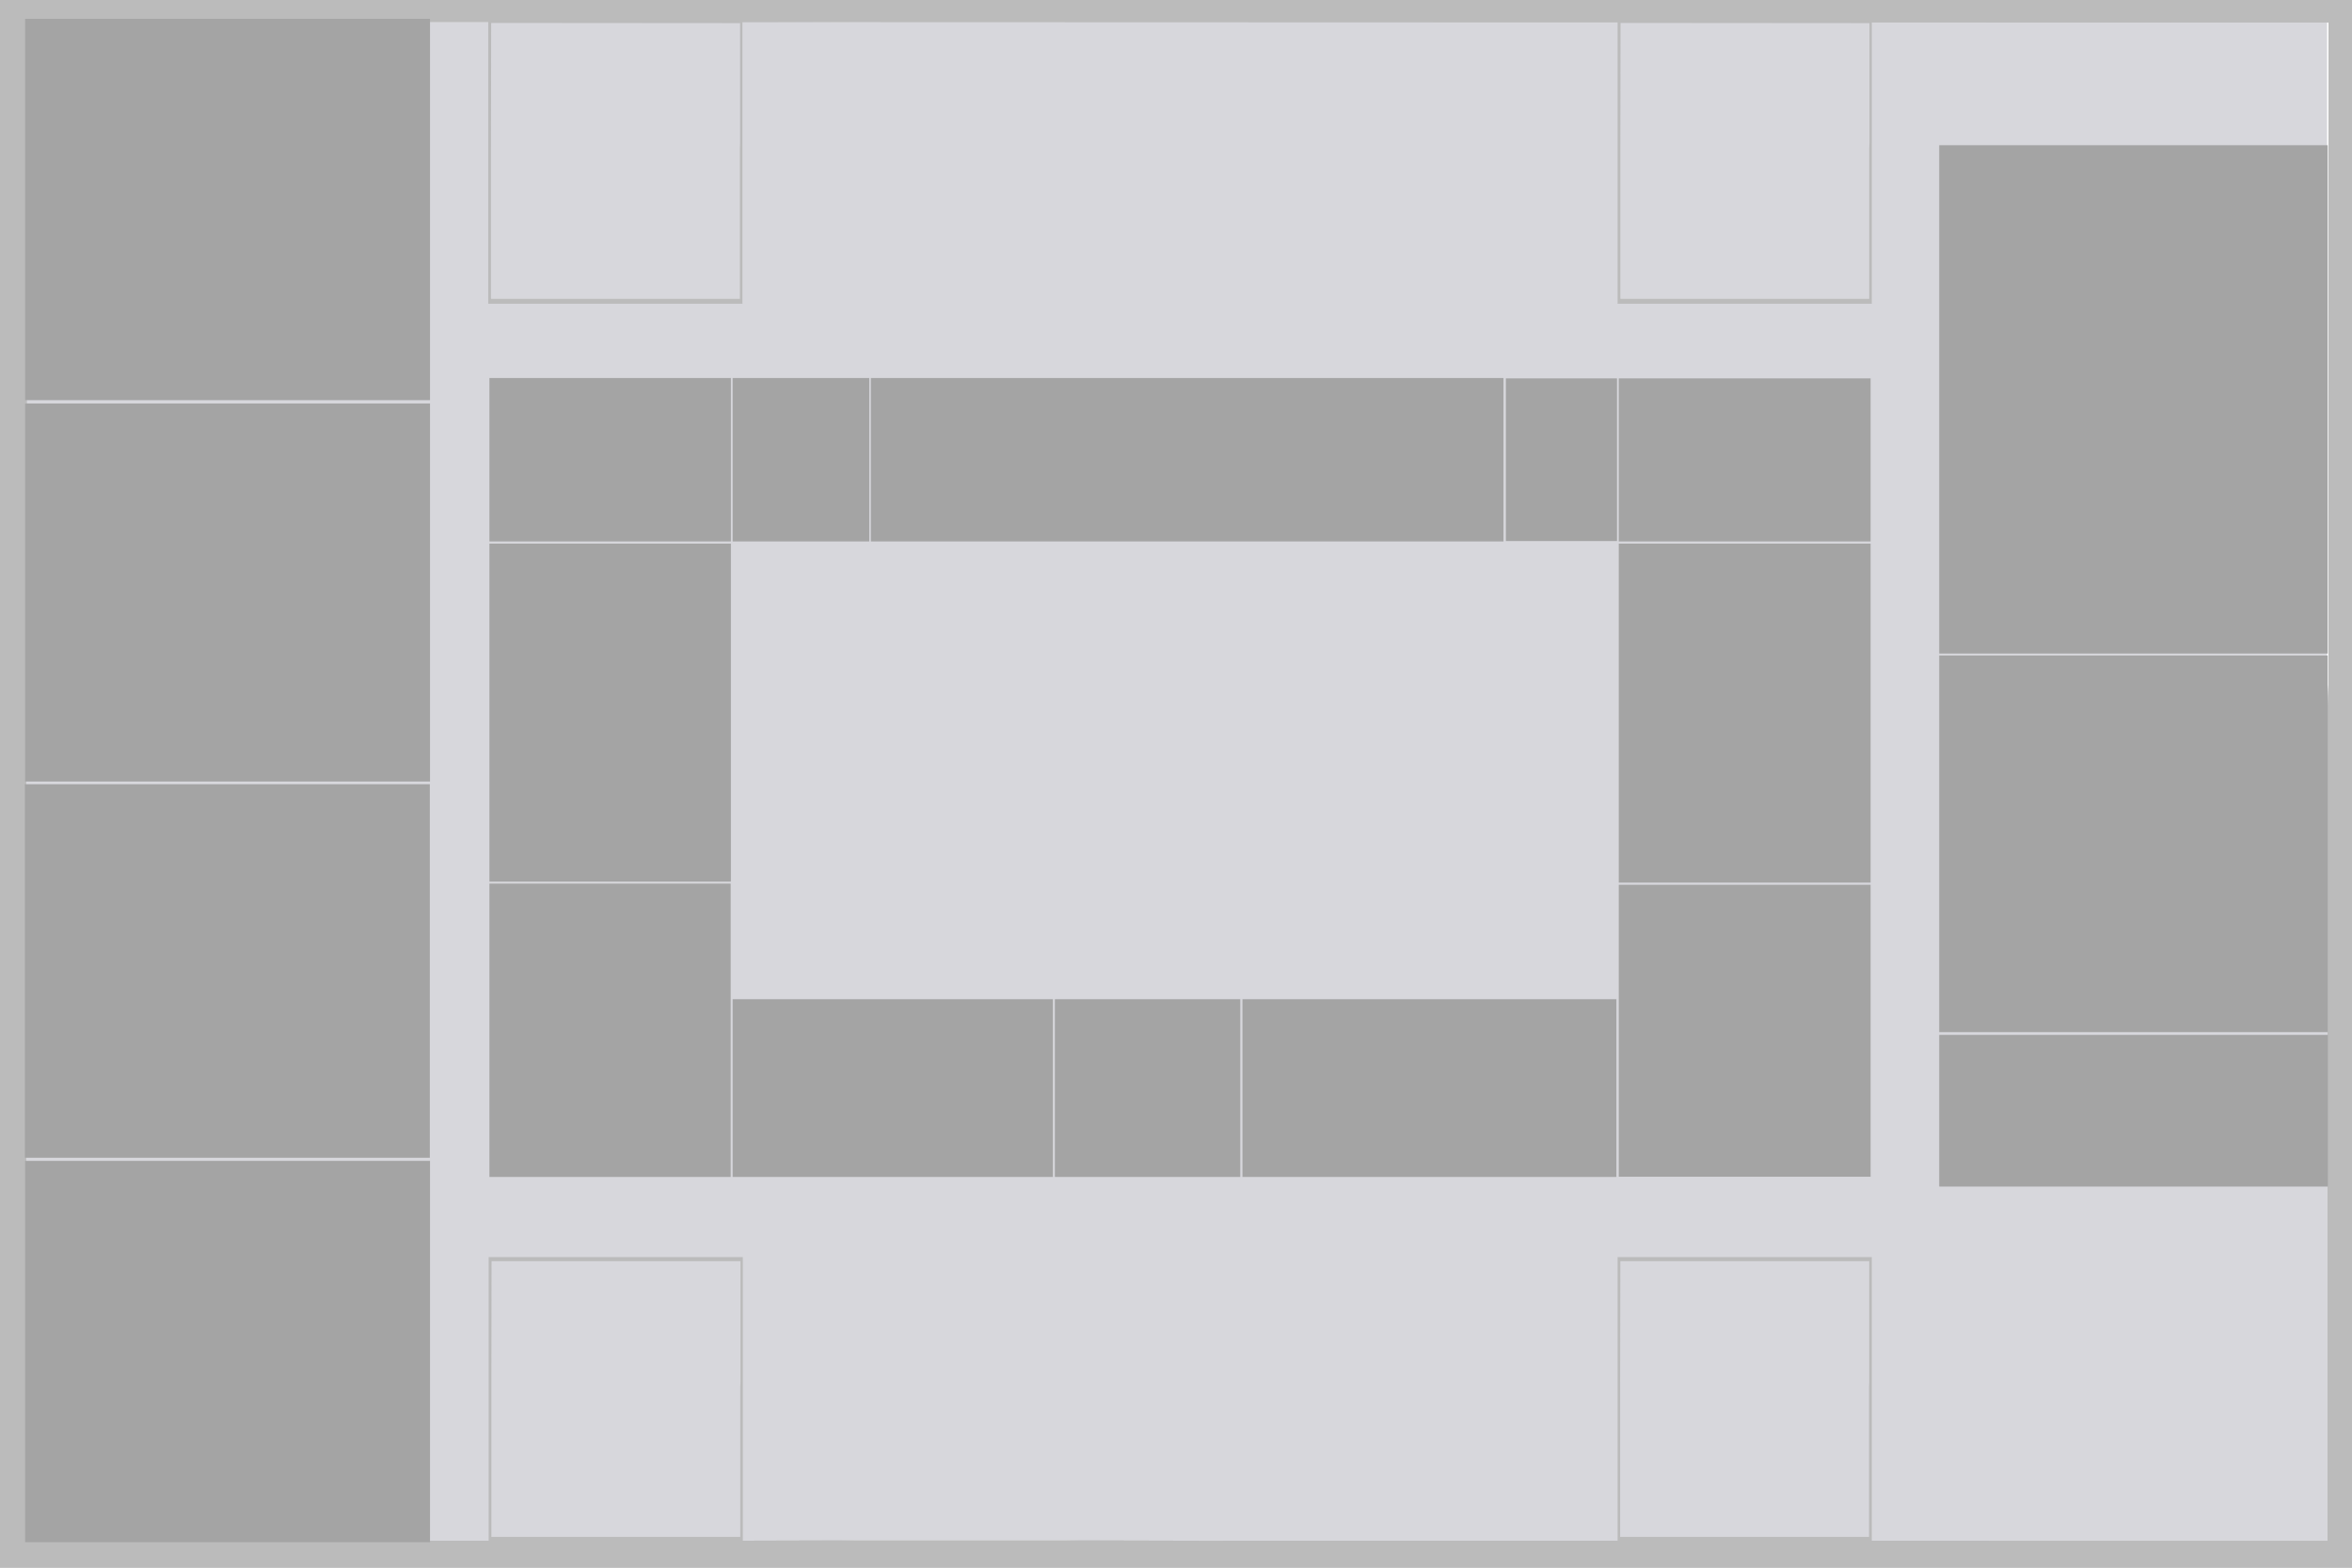
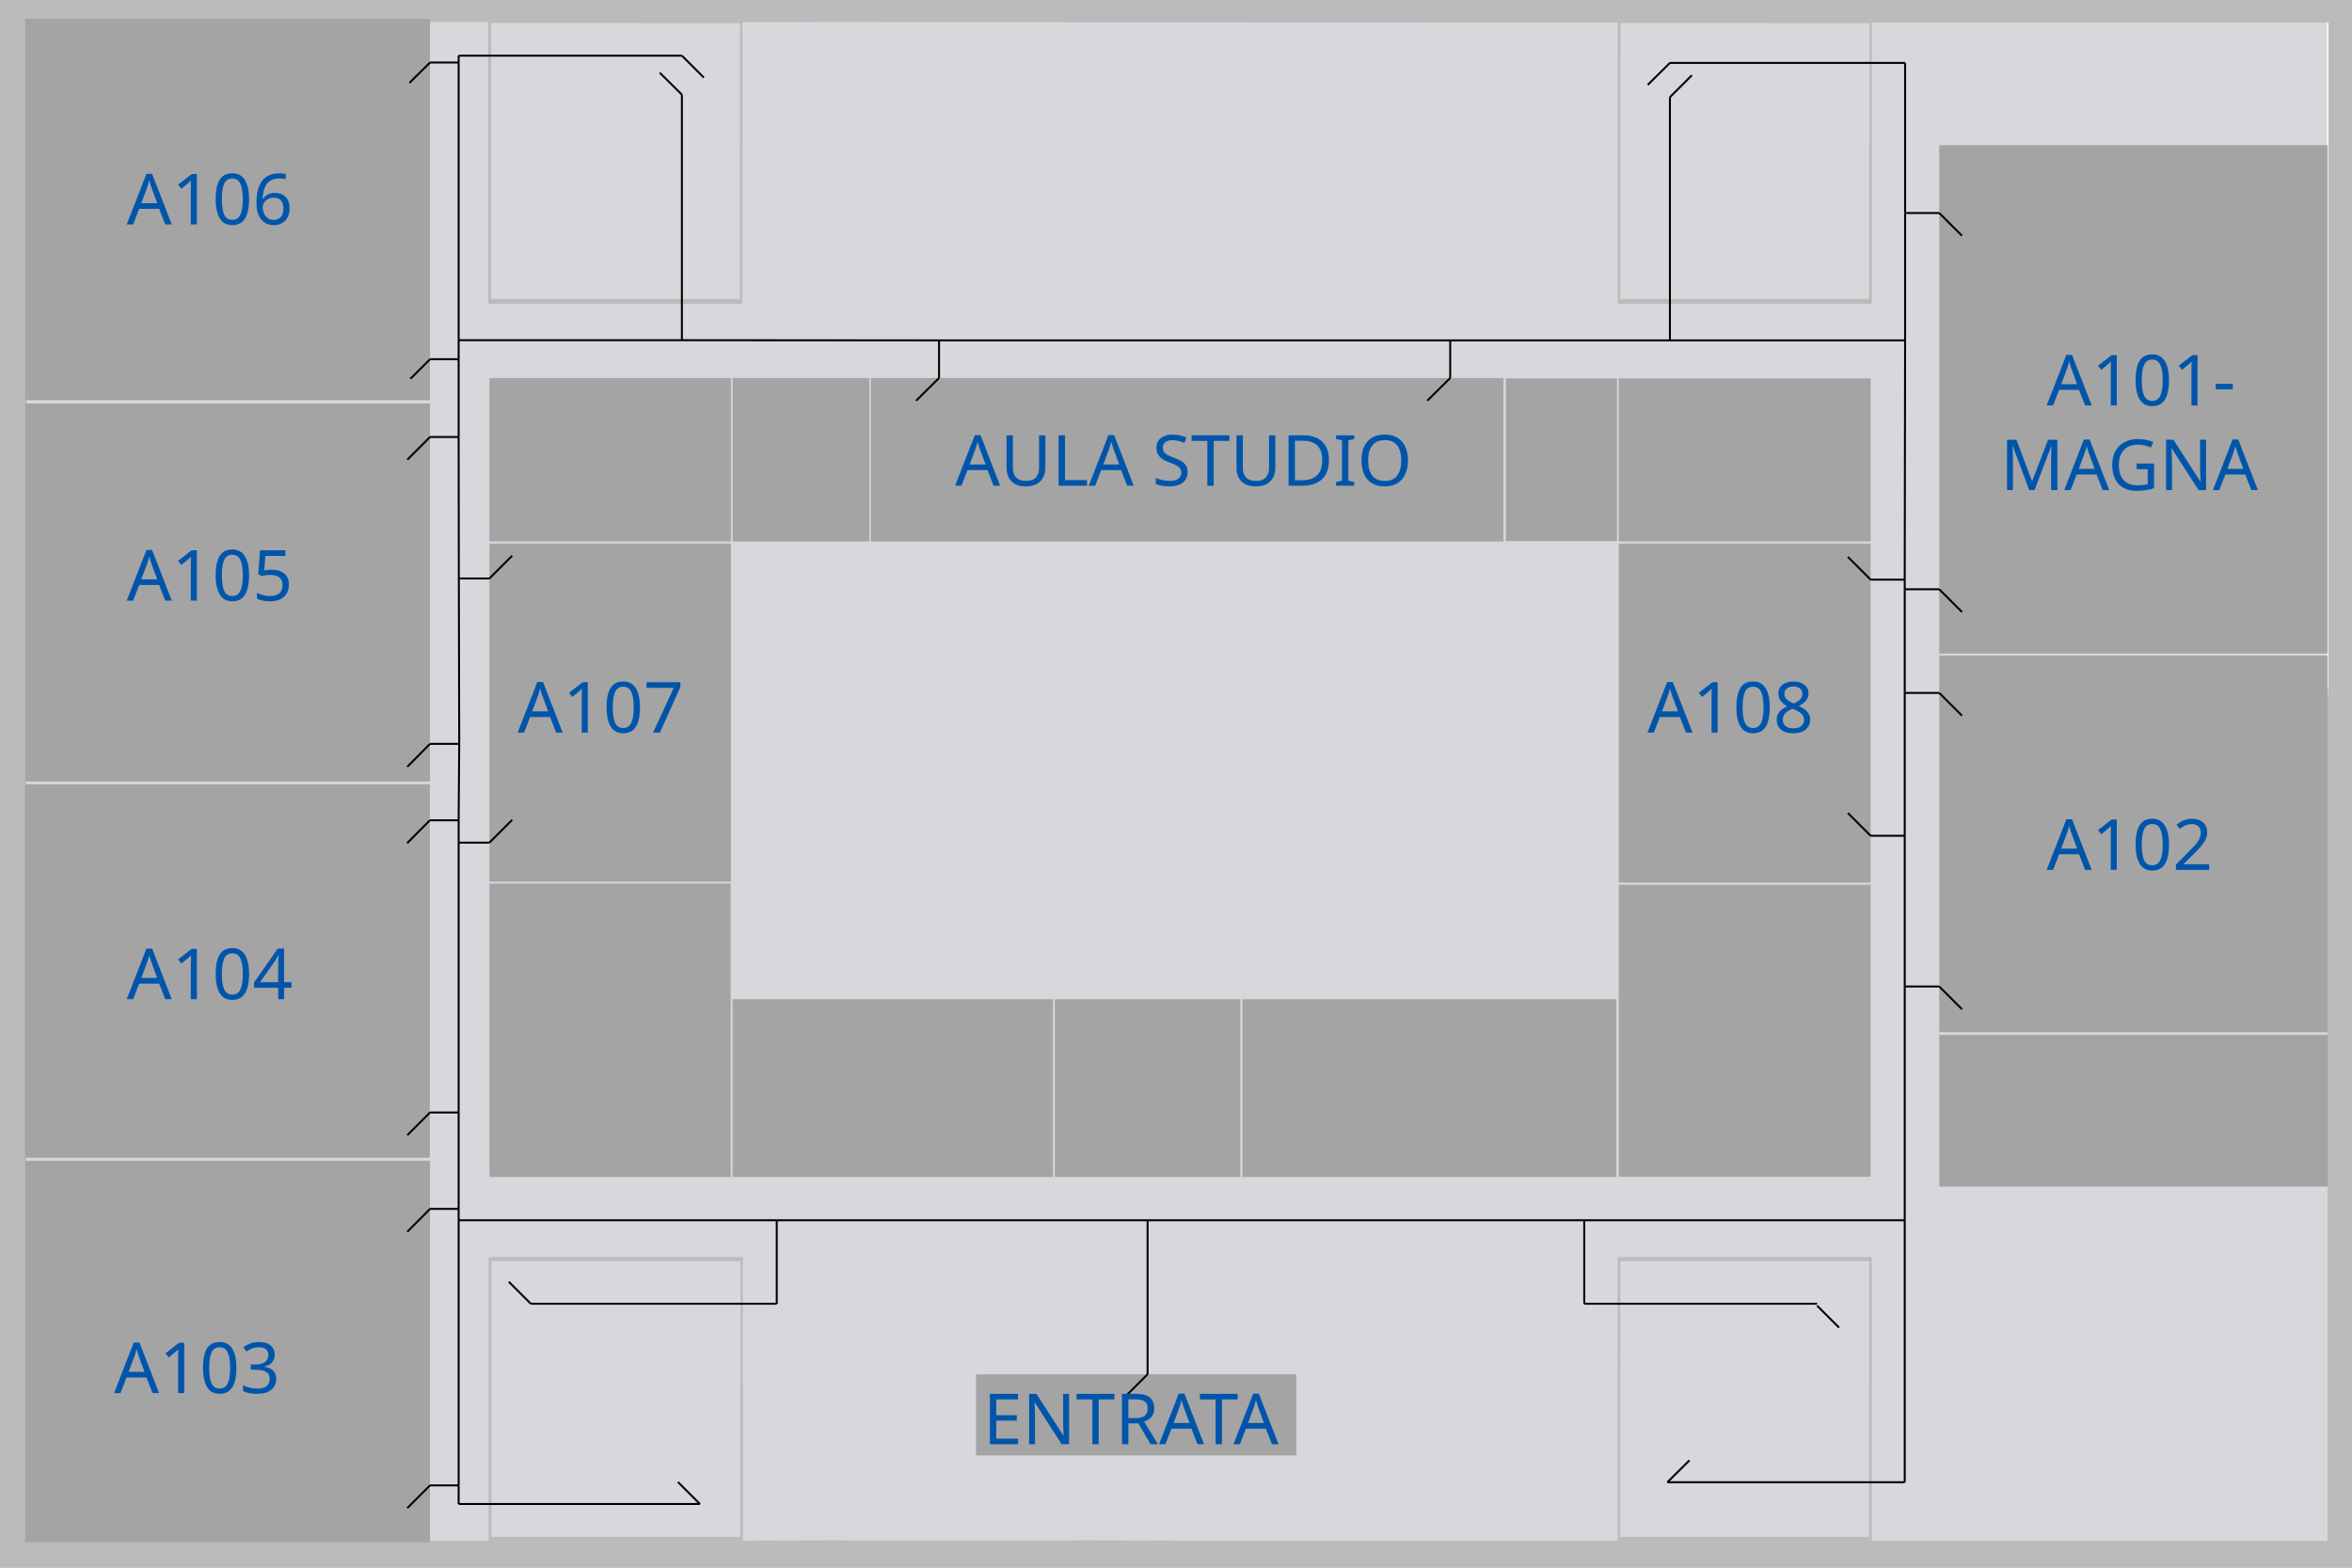
<svg xmlns="http://www.w3.org/2000/svg" version="1.1" id="Livello_1" x="0px" y="0px" viewBox="0 0 1200 800" style="enable-background:new 0 0 1200 800;" xml:space="preserve">
  <style type="text/css">
	.st0{fill:#D7D7DC;}
	.st1{fill:#A4A4A4;}
	.st2{fill:#BBBBBB;}
+ 	.st3{fill:none;stroke:#000000;stroke-miterlimit:10;}
+ 	.st4{fill:#0055AA;}
+ 	.st5{font-family:'Futura-Medium';}
+ 	.st6{font-size:36px;}
</style>
-   <g id="Vuoto">
-     <polyline id="Pavimento" class="st0" points="12.7,365.7 12.7,787.4 356.2,787.4 437.4,786.1 542.3,786.1 627.8,787.4    1187.5,786.3 1187.5,532.7 1187.5,430.6 1187.5,405.6 1187.3,349.7 1187.3,11.2 548.1,11.2 511.5,11.2 464.4,11.2 437.4,11.2    13.9,9.7  " />
-     <rect x="249.7" y="192.9" class="st1" width="123.2" height="83.4" />
-     <rect x="249.7" y="450.9" class="st1" width="123.1" height="149.7" />
-     <rect x="538.2" y="509.9" class="st1" width="94.6" height="90.7" />
-     <rect x="633.9" y="509.9" class="st1" width="190.8" height="90.7" />
-     <rect x="825.9" y="451.5" class="st1" width="128.5" height="149" />
-     <rect x="825.9" y="193.1" class="st1" width="128.5" height="83.2" />
-     <rect x="768.3" y="193.1" class="st1" width="56.7" height="83" />
-     <rect x="373.8" y="192.9" class="st1" width="69.7" height="83.4" />
-   </g>
-   <g id="Base">
-     <path class="st2" d="M1188,11.5v337.9l-0.5,12v50.8v35.4v338.7H628.6l-78.9-0.2H429.6l-72.6,0.2H13.4V365.4l0.5-354.3 M0,0v353.9   V800h365.8H389h35.2h122.3h58.3h14H1200V555.1v-79.7v-66.7v-45.6V0l0,0H535.5H0z" />
-     <path class="st2" d="M1188,11.5v337.9l-0.5,12v50.8v35.4v338.7H628.6l-78.9-0.2H429.6l-72.6,0.2H13.4V365.4l0.5-354.3 M0,0v353.9   V800h365.8H389h35.2h122.3h58.3h14H1200V555.1v-79.7v-66.7v-45.6V0l0,0H535.5H0z" />
-     <path class="st2" d="M377.6,11.8v61.4l-0.1,2.2v9.2V91v61.5h-60.4h-8.5h-13h-7.9h-37.2V76l0.1-64.3 M249.1,9.7V74v81h39.6h2.5h3.8   h13.2h6.3h1.5h62.8v-44.5V96V83.9v-8.3V9.7l0,0H307H249.1z" />
-     <path class="st2" d="M953.8,11.8v61.4l-0.1,2.2v9.2V91v61.5h-60.4h-8.5h-13h-7.9h-37.2V76l0.1-64.3 M825.3,9.7V74v81h39.6h2.5h3.8   h13.2h6.3h1.5H955v-44.5V96V83.9v-8.3V9.7l0,0h-71.9H825.3z" />
-     <path class="st2" d="M377.8,643.6V705l-0.1,2.2v9.2v6.4v61.5h-60.4h-8.5h-13h-7.9h-37.2v-76.4l0.1-64.3 M249.3,641.5v64.3v81h39.6   h2.5h3.8h13.2h6.3h1.5H379v-44.5v-14.5v-12.1v-8.3v-65.9l0,0h-71.9H249.3z" />
-     <path class="st2" d="M953.7,643.6V705l-0.1,2.2v9.2v6.4v61.5h-60.4h-8.5h-13h-7.9h-37.2v-76.4l0.1-64.3 M825.3,641.5v64.3v81h39.6   h2.5h3.8h13.2h6.3h1.5H955v-44.5v-14.5v-12.1v-8.3v-65.9l0,0h-71.9H825.3z" />
-   </g>
-   <g id="Rooms">
-     <g id="_x31_">
-       <rect x="989.4" y="528.1" class="st1" width="198.3" height="77.4" />
+   <g>
+     <g id="Vuoto">
+       <polyline id="Pavimento" class="st0" points="12.7,365.7 12.7,787.4 356.2,787.4 437.4,786.1 542.3,786.1 627.8,787.4     1187.5,786.3 1187.5,532.7 1187.5,430.6 1187.5,405.6 1187.3,349.7 1187.3,11.2 548.1,11.2 511.5,11.2 464.4,11.2 437.4,11.2     13.9,9.7   " />
+       <rect x="249.7" y="192.9" class="st1" width="123.2" height="83.4" />
+       <rect x="249.7" y="450.9" class="st1" width="123.1" height="149.7" />
+       <rect x="538.2" y="509.9" class="st1" width="94.6" height="90.7" />
+       <rect x="633.9" y="509.9" class="st1" width="190.8" height="90.7" />
+       <rect x="825.9" y="451.5" class="st1" width="128.5" height="149" />
+       <rect x="825.9" y="193.1" class="st1" width="128.5" height="83.2" />
+       <rect x="768.3" y="193.1" class="st1" width="56.7" height="83" />
+       <rect x="373.8" y="192.9" class="st1" width="69.7" height="83.4" />
    </g>
-     <g id="_x32_">
-       <rect x="373.8" y="509.9" class="st1" width="163.4" height="90.7" />
+     <g id="Base">
+       <path class="st2" d="M1188,11.5v337.9l-0.5,12v50.8v35.4v338.7H628.6l-78.9-0.2H429.6l-72.6,0.2H13.4V365.4l0.5-354.3 M0,0v353.9    V800h365.8H389h35.2h122.3h58.3h14H1200V555.1v-79.7v-66.7v-45.6V0l0,0H535.5H0z" />
+       <path class="st2" d="M1188,11.5v337.9l-0.5,12v50.8v35.4v338.7H628.6l-78.9-0.2H429.6l-72.6,0.2H13.4V365.4l0.5-354.3 M0,0v353.9    V800h365.8H389h35.2h122.3h58.3h14H1200V555.1v-79.7v-66.7v-45.6V0l0,0H535.5H0z" />
+       <path class="st2" d="M377.6,11.8v61.4l-0.1,2.2v9.2V91v61.5h-60.4h-8.5h-13h-7.9h-37.2V76l0.1-64.3 M249.1,9.7V74v81h39.6h2.5h3.8    h13.2h6.3h1.5h62.8v-44.5V96V83.9v-8.3V9.7l0,0H307H249.1z" />
+       <path class="st2" d="M953.8,11.8v61.4l-0.1,2.2v9.2V91v61.5h-60.4h-8.5h-13h-7.9h-37.2V76l0.1-64.3 M825.3,9.7V74v81h39.6h2.5h3.8    h13.2h6.3h1.5H955v-44.5V96V83.9v-8.3V9.7l0,0h-71.9H825.3z" />
+       <path class="st2" d="M377.8,643.6V705l-0.1,2.2v9.2v6.4v61.5h-60.4h-8.5h-13h-7.9h-37.2v-76.4l0.1-64.3 M249.3,641.5v64.3v81h39.6    h2.5h3.8h13.2h6.3h1.5H379v-44.5v-14.5v-12.1v-8.3v-65.9l0,0h-71.9H249.3z" />
+       <path class="st2" d="M953.7,643.6V705l-0.1,2.2v9.2v6.4v61.5h-60.4h-8.5h-13h-7.9h-37.2v-76.4l0.1-64.3 M825.3,641.5v64.3v81h39.6    h2.5h3.8h13.2h6.3h1.5H955v-44.5v-14.5v-12.1v-8.3v-65.9l0,0h-71.9H825.3z" />
    </g>
-     <g id="AulaStudio">
-       <rect x="444.3" y="192.9" class="st1" width="322.8" height="83.4" />
+     <g id="Rooms">
+       <g id="_x31_">
+         <rect x="989.4" y="528.1" class="st1" width="198.3" height="77.4" />
+       </g>
+       <g id="_x32_">
+         <rect x="373.8" y="509.9" class="st1" width="163.4" height="90.7" />
+       </g>
+       <g id="AulaStudio">
+         <rect x="444.3" y="192.9" class="st1" width="322.8" height="83.4" />
+       </g>
+       <g id="A108">
+         <rect x="825.9" y="277.4" class="st1" width="128.5" height="173" />
+       </g>
+       <g id="A107">
+         <rect x="249.7" y="277.4" class="st1" width="123.2" height="172.5" />
+       </g>
+       <g id="A106">
+         <rect x="12.8" y="9.6" class="st1" width="206.6" height="194.6" />
+       </g>
+       <g id="A105">
+         <rect x="12.8" y="205.9" class="st1" width="206.6" height="192.9" />
+       </g>
+       <g id="A104">
+         <rect x="12.7" y="400.2" class="st1" width="206.6" height="190.6" />
+       </g>
+       <g id="A103">
+         <rect x="12.8" y="592.4" class="st1" width="206.6" height="194.6" />
+       </g>
+       <g id="A102">
+         <rect x="989.4" y="334.5" class="st1" width="198.2" height="192.2" />
+       </g>
+       <g id="A101">
+         <rect x="989.4" y="74.1" class="st1" width="198.2" height="259.4" />
+       </g>
+       <g id="Entrata_1_">
+         <rect x="498" y="701.3" class="st1" width="163.4" height="41.4" />
+       </g>
    </g>
-     <g id="A108">
-       <rect x="825.9" y="277.4" class="st1" width="128.5" height="173" />
+     <g id="Paths">
+       <line class="st3" x1="972" y1="173.7" x2="972" y2="108.7" />
+       <line class="st3" x1="989.4" y1="108.7" x2="972" y2="108.7" />
+       <line class="st3" x1="972" y1="108.7" x2="972" y2="32.1" />
+       <line class="st3" x1="479.1" y1="173.7" x2="479.1" y2="192.9" />
+       <line class="st3" x1="739.9" y1="173.7" x2="739.9" y2="192.9" />
+       <line class="st3" x1="219.4" y1="223" x2="234" y2="223" />
+       <line class="st3" x1="219.4" y1="379.6" x2="234.3" y2="379.6" />
+       <line class="st3" x1="234" y1="183.3" x2="234" y2="223" />
+       <line class="st3" x1="219.3" y1="418.6" x2="234" y2="418.6" />
+       <line class="st3" x1="249.7" y1="295.2" x2="234.1" y2="295.2" />
+       <line class="st3" x1="249.7" y1="430" x2="234" y2="430" />
+       <line class="st3" x1="219.4" y1="567.7" x2="234" y2="567.7" />
+       <line class="st3" x1="219.4" y1="616.9" x2="234" y2="616.9" />
+       <line class="st3" x1="219.4" y1="758" x2="234" y2="758" />
+       <line class="st3" x1="396.3" y1="665.3" x2="396.3" y2="622.7" />
+       <line class="st3" x1="808.3" y1="622.7" x2="808.3" y2="665.3" />
+       <line class="st3" x1="971.8" y1="622.7" x2="971.8" y2="756.4" />
+       <line class="st3" x1="989.4" y1="503.4" x2="971.8" y2="503.4" />
+       <line class="st3" x1="989.4" y1="353.6" x2="971.8" y2="353.6" />
+       <line class="st3" x1="954.4" y1="426.5" x2="971.8" y2="426.5" />
+       <line class="st3" x1="954.4" y1="295.8" x2="971.8" y2="295.8" />
+       <line class="st3" x1="989.4" y1="300.7" x2="971.8" y2="300.7" />
+       <line class="st3" x1="234" y1="758" x2="234" y2="767.5" />
+       <line class="st3" x1="234" y1="767.5" x2="357.1" y2="767.5" />
+       <line class="st3" x1="396.3" y1="665.3" x2="270.8" y2="665.3" />
+       <line class="st3" x1="808.3" y1="665.3" x2="927.1" y2="665.3" />
+       <line class="st3" x1="971.8" y1="756.4" x2="850.7" y2="756.4" />
+       <line class="st3" x1="972" y1="32.1" x2="852" y2="32.1" />
+       <line class="st3" x1="852" y1="173.7" x2="852" y2="49.6" />
+       <line class="st3" x1="234" y1="28.4" x2="347.9" y2="28.4" />
+       <line class="st3" x1="347.9" y1="173.6" x2="347.9" y2="48.3" />
+       <line class="st3" x1="585.5" y1="622.7" x2="585.5" y2="701.3" />
+       <line class="st3" x1="234" y1="183.3" x2="219.4" y2="183.3" />
+       <line class="st3" x1="234" y1="173.6" x2="234" y2="183.3" />
+       <line class="st3" x1="234" y1="31.9" x2="219.4" y2="31.9" />
+       <line class="st3" x1="234" y1="28.4" x2="234" y2="31.9" />
+       <line class="st3" x1="234" y1="173.6" x2="234" y2="31.9" />
+       <line class="st3" x1="234" y1="173.6" x2="347.9" y2="173.6" />
+       <line class="st3" x1="479.1" y1="173.7" x2="347.9" y2="173.6" />
+       <line class="st3" x1="739.9" y1="173.7" x2="479.1" y2="173.7" />
+       <line class="st3" x1="234" y1="223" x2="234.1" y2="295.2" />
+       <line class="st3" x1="234.3" y1="379.6" x2="234.1" y2="295.2" />
+       <line class="st3" x1="234" y1="418.6" x2="234.3" y2="379.6" />
+       <line class="st3" x1="234" y1="430" x2="234" y2="418.6" />
+       <line class="st3" x1="234" y1="567.7" x2="234" y2="430" />
+       <line class="st3" x1="396.3" y1="622.7" x2="234" y2="622.7" />
+       <line class="st3" x1="234" y1="622.7" x2="234" y2="616.9" />
+       <line class="st3" x1="234" y1="567.7" x2="234" y2="616.9" />
+       <line class="st3" x1="234" y1="758" x2="234" y2="622.7" />
+       <line class="st3" x1="396.3" y1="622.7" x2="585.5" y2="622.7" />
+       <line class="st3" x1="808.3" y1="622.7" x2="585.5" y2="622.7" />
+       <line class="st3" x1="971.8" y1="622.7" x2="808.3" y2="622.7" />
+       <line class="st3" x1="971.8" y1="503.4" x2="971.8" y2="622.7" />
+       <line class="st3" x1="971.8" y1="426.5" x2="971.8" y2="503.4" />
+       <line class="st3" x1="971.8" y1="353.6" x2="971.8" y2="426.5" />
+       <line class="st3" x1="971.8" y1="300.7" x2="971.8" y2="353.6" />
+       <line class="st3" x1="972" y1="173.7" x2="971.8" y2="295.8" />
+       <line class="st3" x1="971.8" y1="300.7" x2="971.8" y2="295.8" />
+       <line class="st3" x1="852" y1="173.7" x2="972" y2="173.7" />
+       <line class="st3" x1="739.9" y1="173.7" x2="852" y2="173.7" />
    </g>
-     <g id="A107">
-       <rect x="249.7" y="277.4" class="st1" width="123.2" height="172.5" />
+     <g id="Doors">
+       <line id="A108_1_" class="st3" x1="954.4" y1="295.8" x2="942.8" y2="284.2" />
+       <line id="A108_2_" class="st3" x1="954.4" y1="426.5" x2="942.8" y2="414.9" />
+       <line id="A107_1_" class="st3" x1="249.7" y1="430" x2="261.3" y2="418.4" />
+       <line id="A107_2_" class="st3" x1="249.7" y1="295.2" x2="261.3" y2="283.6" />
+       <line id="A105_1_" class="st3" x1="219.4" y1="223" x2="207.8" y2="234.6" />
+       <line id="A105_2_" class="st3" x1="219.4" y1="379.6" x2="207.8" y2="391.3" />
+       <line id="A104_1_" class="st3" x1="219.3" y1="418.6" x2="207.7" y2="430.3" />
+       <line id="A104_2_" class="st3" x1="219.4" y1="567.7" x2="207.8" y2="579.3" />
+       <line id="A103_1_" class="st3" x1="219.4" y1="616.9" x2="207.8" y2="628.6" />
+       <line id="A103_2_" class="st3" x1="219.4" y1="758" x2="207.8" y2="769.6" />
+       <line id="AulaStudio_1_" class="st3" x1="479.1" y1="192.9" x2="467.4" y2="204.5" />
+       <line id="AulaStudio_2_" class="st3" x1="739.9" y1="192.9" x2="728.2" y2="204.5" />
+       <line id="A102_1_" class="st3" x1="989.4" y1="353.6" x2="1001" y2="365.2" />
+       <line id="A102_2_" class="st3" x1="989.4" y1="503.4" x2="1001" y2="515" />
+       <line id="A101_1_" class="st3" x1="989.4" y1="108.7" x2="1001" y2="120.3" />
+       <line id="A101_2_" class="st3" x1="989.4" y1="300.7" x2="1001" y2="312.3" />
+       <line id="Entrata" class="st3" x1="585.5" y1="701.3" x2="574.5" y2="712.3" />
+       <line id="A106_1_" class="st3" x1="219.4" y1="183.3" x2="209.4" y2="193.3" />
+       <line id="A106_2_" class="st3" x1="219.4" y1="31.9" x2="208.9" y2="42.3" />
    </g>
-     <g id="A106">
-       <rect x="12.8" y="9.6" class="st1" width="206.6" height="194.6" />
+     <g id="Portals">
+       <line id="Stair.1.floor2" class="st3" x1="270.8" y1="665.3" x2="259.6" y2="654.1" />
+       <line id="Stair.2.floor2" class="st3" x1="357.1" y1="767.5" x2="345.9" y2="756.3" />
+       <line id="Stair.3.floor2" class="st3" x1="927.1" y1="666.3" x2="938.3" y2="677.5" />
+       <line id="Stair.4.floor2" class="st3" x1="850.7" y1="756.4" x2="862" y2="745.2" />
+       <line id="Stair.5.floor2" class="st3" x1="852" y1="32.1" x2="840.7" y2="43.3" />
+       <line id="Stair.6.floor2" class="st3" x1="852" y1="49.6" x2="863.2" y2="38.4" />
+       <line id="Stair.7.floor2" class="st3" x1="347.9" y1="48.3" x2="336.6" y2="37.1" />
+       <line id="Stair.8.floor2" class="st3" x1="347.9" y1="28.4" x2="359.1" y2="39.6" />
    </g>
-     <g id="A105">
-       <rect x="12.8" y="205.9" class="st1" width="206.6" height="192.9" />
-     </g>
-     <g id="A104">
-       <rect x="12.7" y="400.2" class="st1" width="206.6" height="190.6" />
-     </g>
-     <g id="A103">
-       <rect x="12.8" y="592.4" class="st1" width="206.6" height="194.6" />
-     </g>
-     <g id="A102">
-       <rect x="989.4" y="334.5" class="st1" width="198.2" height="192.2" />
-     </g>
-     <g id="A101">
-       <rect x="989.4" y="74.1" class="st1" width="198.2" height="259.4" />
+     <g id="RoomsName">
+       <text transform="matrix(1 0 0 1 64.6633 114.5184)" class="st4 st5 st6">A106</text>
+       <text transform="matrix(1 0 0 1 64.6635 306.494)" class="st4 st5 st6">A105</text>
+       <text transform="matrix(1 0 0 1 64.6636 509.9)" class="st4 st5 st6">A104</text>
+       <text transform="matrix(1 0 0 1 58.2021 710.9103)" class="st4 st5 st6">A103</text>
+       <text transform="matrix(1 0 0 1 264.1085 373.8416)" class="st4 st5 st6">A107</text>
+       <text transform="matrix(1 0 0 1 487.3002 247.858)" class="st4 st5 st6">AULA STUDIO</text>
+       <text transform="matrix(1 0 0 1 840.5471 373.8416)" class="st4 st5 st6">A108</text>
+       <text transform="matrix(1 0 0 1 1044.219 443.9)" class="st4 st5 st6">A102</text>
+       <text transform="matrix(1 0 0 1 1044.215 206.9112)" class="st4 st5 st6">A101-</text>
+       <text transform="matrix(1 0 0 1 1020.515 250.1114)" class="st4 st5 st6">MAGNA</text>
+       <text transform="matrix(1 0 0 1 501.5654 737.0006)" class="st4 st5 st6">ENTRATA</text>
    </g>
  </g>
</svg>
